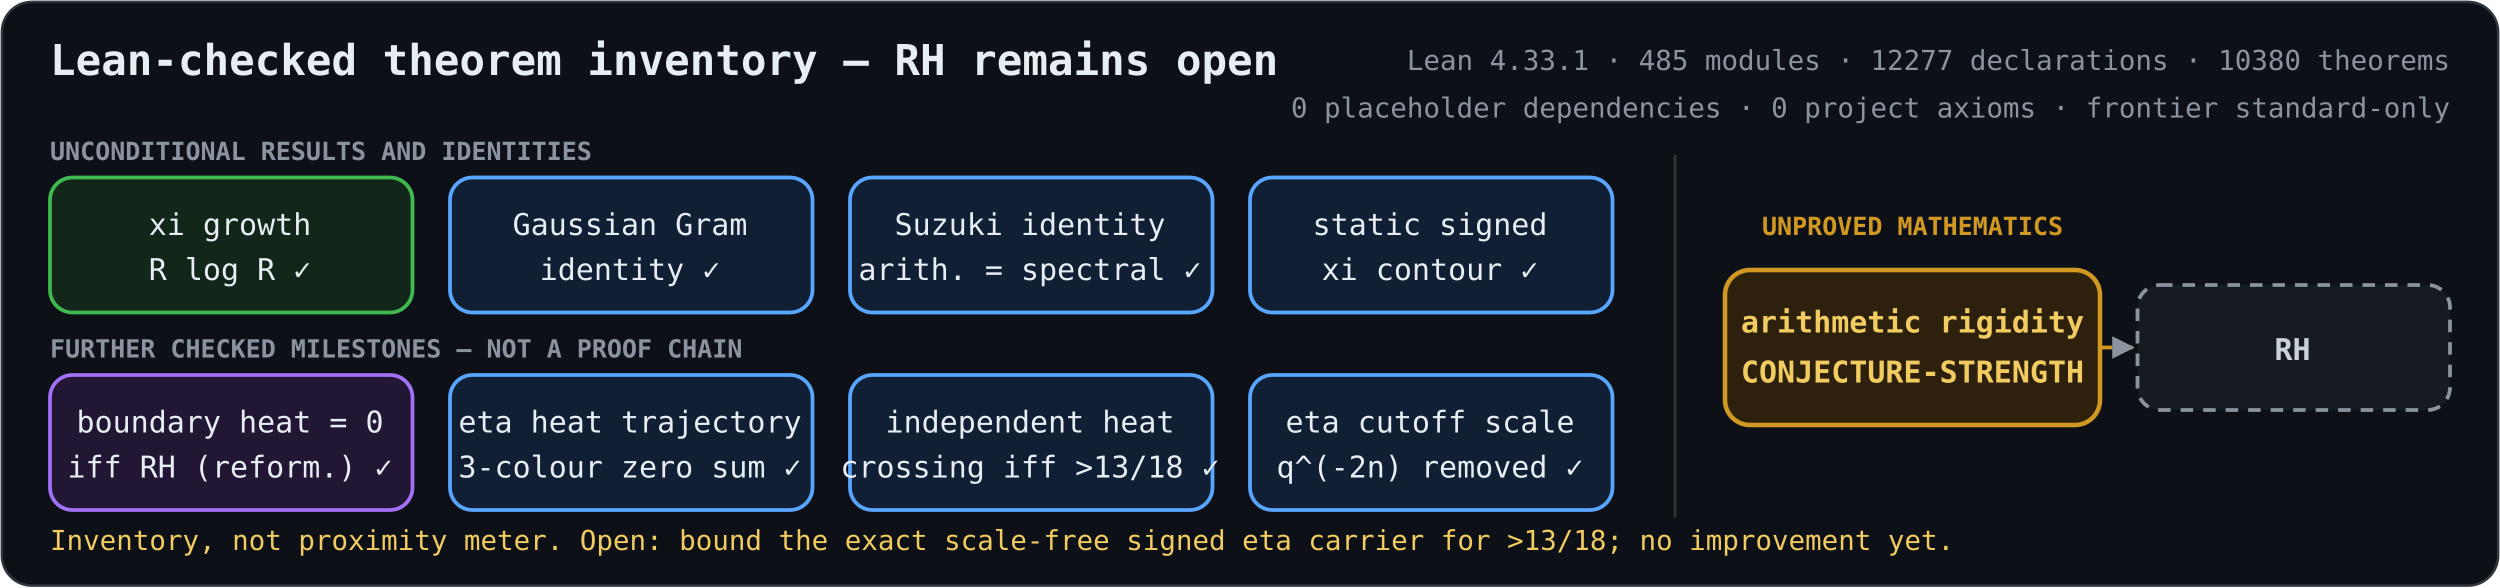
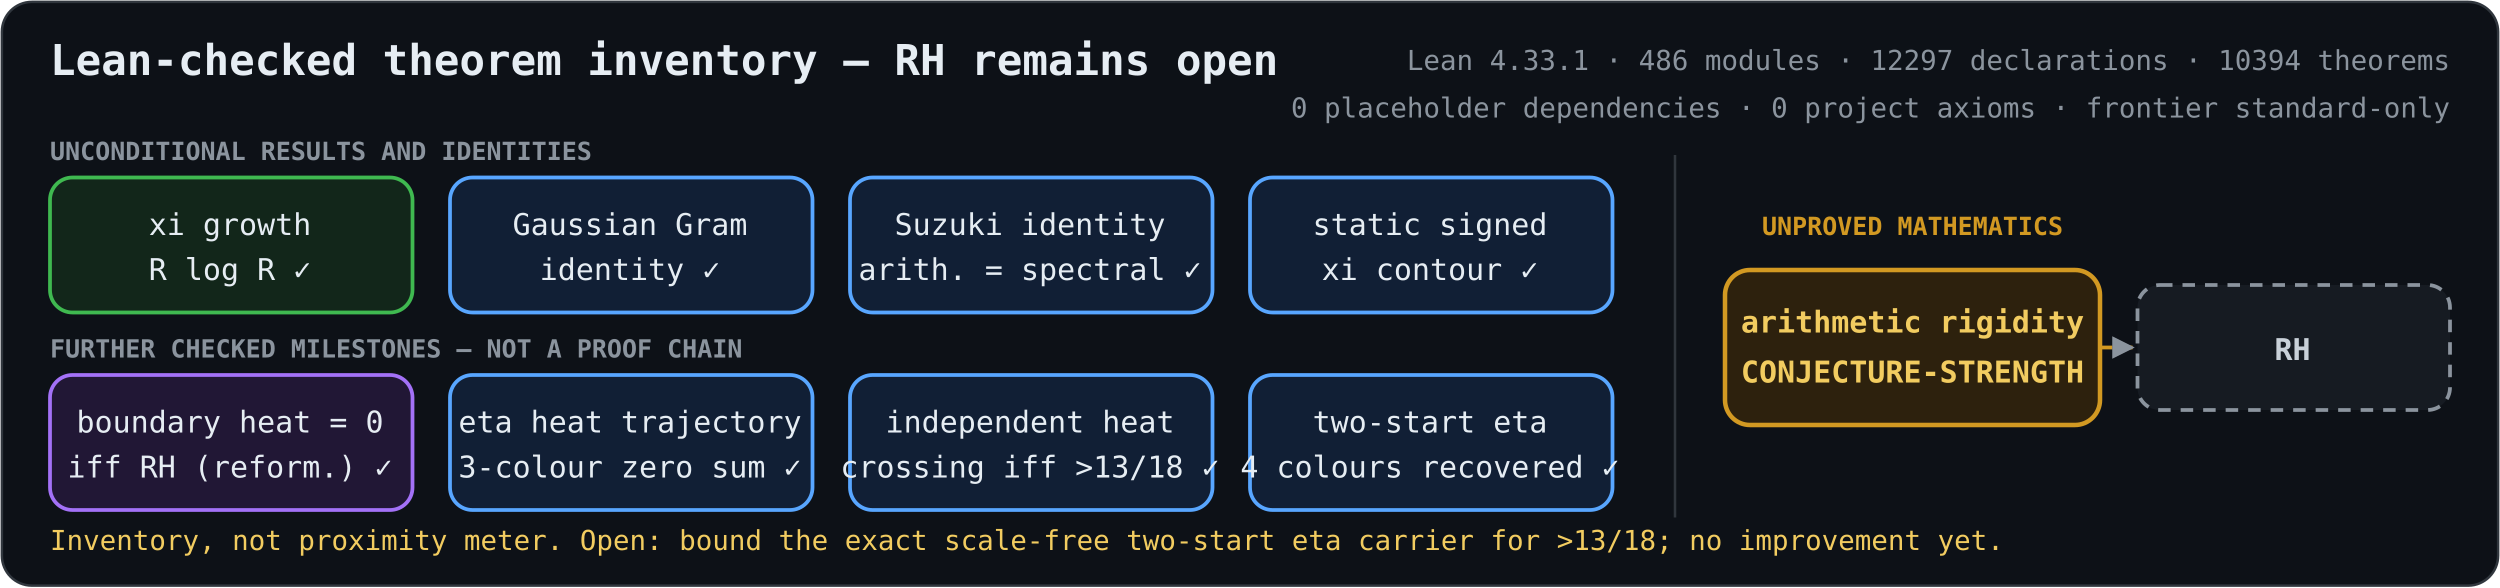
<svg xmlns="http://www.w3.org/2000/svg" role="img" aria-labelledby="title description" viewBox="0 0 1000 235">
  <defs>
    <marker id="arrow" viewBox="0 0 10 10" refX="9" refY="5" markerWidth="6" markerHeight="6" orient="auto-start-reverse">
      <path d="M 0 0 L 10 5 L 0 10 z" fill="#8b949e" />
    </marker>
    <style>
      .bg { fill: #0d1117; stroke: #30363d; }
      text { fill: #e6edf3; font-family: ui-monospace, SFMono-Regular, Menlo, Consolas, monospace; font-size: 12px; text-anchor: middle; }
      .heading { font-size: 17px; font-weight: 700; text-anchor: start; }
      .metrics { fill: #8b949e; font-size: 11px; text-anchor: end; }
      .proved rect { fill: #12261a; stroke: #3fb950; stroke-width: 1.5; }
      .proved.equivalence rect { fill: #211735; stroke: #a371f7; }
      .proved.bridge rect { fill: #111f35; stroke: #58a6ff; }
      .proved.reduction rect { fill: #102a2c; stroke: #39c5cf; }
      .open rect { fill: #2d210d; stroke: #d29922; stroke-width: 1.8; }
      .goal rect { fill: #161b22; stroke: #8b949e; stroke-width: 1.5; stroke-dasharray: 5 4; }
      .open text { fill: #f2cc60; font-weight: 700; }
      .goal text { fill: #c9d1d9; font-weight: 700; }
      .open-edge { fill: none; stroke: #d29922; stroke-width: 1.5; stroke-dasharray: 5 4; marker-end: url(#arrow); }
      .section { fill: #8b949e; font-size: 10px; font-weight: 700; text-anchor: start; }
      .gap-label { fill: #d29922; font-size: 10px; font-weight: 700; }
      .frontier { fill: #f2cc60; font-size: 11px; text-anchor: start; }
    </style>
  </defs>
  <rect class="bg" x="0.75" y="0.75" width="998.5" height="233.5" rx="12" />
  <text class="heading" x="20" y="30">Lean-checked theorem inventory — RH remains open</text>
-   <text class="metrics" x="980" y="28">Lean 4.33.1 · 485 modules · 12277 declarations · 10380 theorems</text>
+   <text class="metrics" x="980" y="28">Lean 4.33.1 · 486 modules · 12297 declarations · 10394 theorems</text>
  <text class="metrics" x="980" y="47">0 placeholder dependencies · 0 project axioms · frontier standard-only</text>
  <text class="section" x="20" y="64">UNCONDITIONAL RESULTS AND IDENTITIES</text>
  <text class="section" x="20" y="143">FURTHER CHECKED MILESTONES — NOT A PROOF CHAIN</text>
  <line x1="670" y1="62" x2="670" y2="207" stroke="#30363d" />
  <text class="gap-label" x="765" y="94">UNPROVED MATHEMATICS</text>
  <path class="open-edge" d="M840 139 H853" />
  <g class="proved unconditional">
    <rect x="20" y="71" width="145" height="54" rx="9" />
    <text x="92" y="94">xi growth</text>
    <text x="92" y="112">R log R  ✓</text>
  </g>
  <g class="proved bridge">
    <rect x="180" y="71" width="145" height="54" rx="9" />
    <text x="252" y="94">Gaussian Gram</text>
    <text x="252" y="112">identity  ✓</text>
  </g>
  <g class="proved bridge">
    <rect x="340" y="71" width="145" height="54" rx="9" />
    <text x="412" y="94">Suzuki identity</text>
    <text x="412" y="112">arith. = spectral  ✓</text>
  </g>
  <g class="proved bridge">
    <rect x="500" y="71" width="145" height="54" rx="9" />
    <text x="572" y="94">static signed</text>
    <text x="572" y="112">xi contour  ✓</text>
  </g>
  <g class="proved equivalence">
    <rect x="20" y="150" width="145" height="54" rx="9" />
    <text x="92" y="173">boundary heat = 0</text>
    <text x="92" y="191">iff RH (reform.)  ✓</text>
  </g>
  <g class="proved bridge">
    <rect x="180" y="150" width="145" height="54" rx="9" />
    <text x="252" y="173">eta heat trajectory</text>
    <text x="252" y="191">3-colour zero sum  ✓</text>
  </g>
  <g class="proved bridge">
    <rect x="340" y="150" width="145" height="54" rx="9" />
    <text x="412" y="173">independent heat</text>
    <text x="412" y="191">crossing iff &gt;13/18  ✓</text>
  </g>
  <g class="proved bridge">
    <rect x="500" y="150" width="145" height="54" rx="9" />
-     <text x="572" y="173">eta cutoff scale</text>
-     <text x="572" y="191">q^(-2n) removed  ✓</text>
+     <text x="572" y="173">two-start eta</text>
+     <text x="572" y="191">4 colours recovered  ✓</text>
  </g>
  <g class="open">
    <rect x="690" y="108" width="150" height="62" rx="10" />
    <text x="765" y="133">arithmetic rigidity</text>
    <text x="765" y="153">CONJECTURE-STRENGTH</text>
  </g>
  <g class="goal">
    <rect x="855" y="114" width="125" height="50" rx="9" />
    <text x="917" y="144">RH</text>
  </g>
-   <text class="frontier" x="20" y="220">Inventory, not proximity meter. Open: bound the exact scale-free signed eta carrier for &gt;13/18; no improvement yet.</text>
+   <text class="frontier" x="20" y="220">Inventory, not proximity meter. Open: bound the exact scale-free two-start eta carrier for &gt;13/18; no improvement yet.</text>
</svg>
